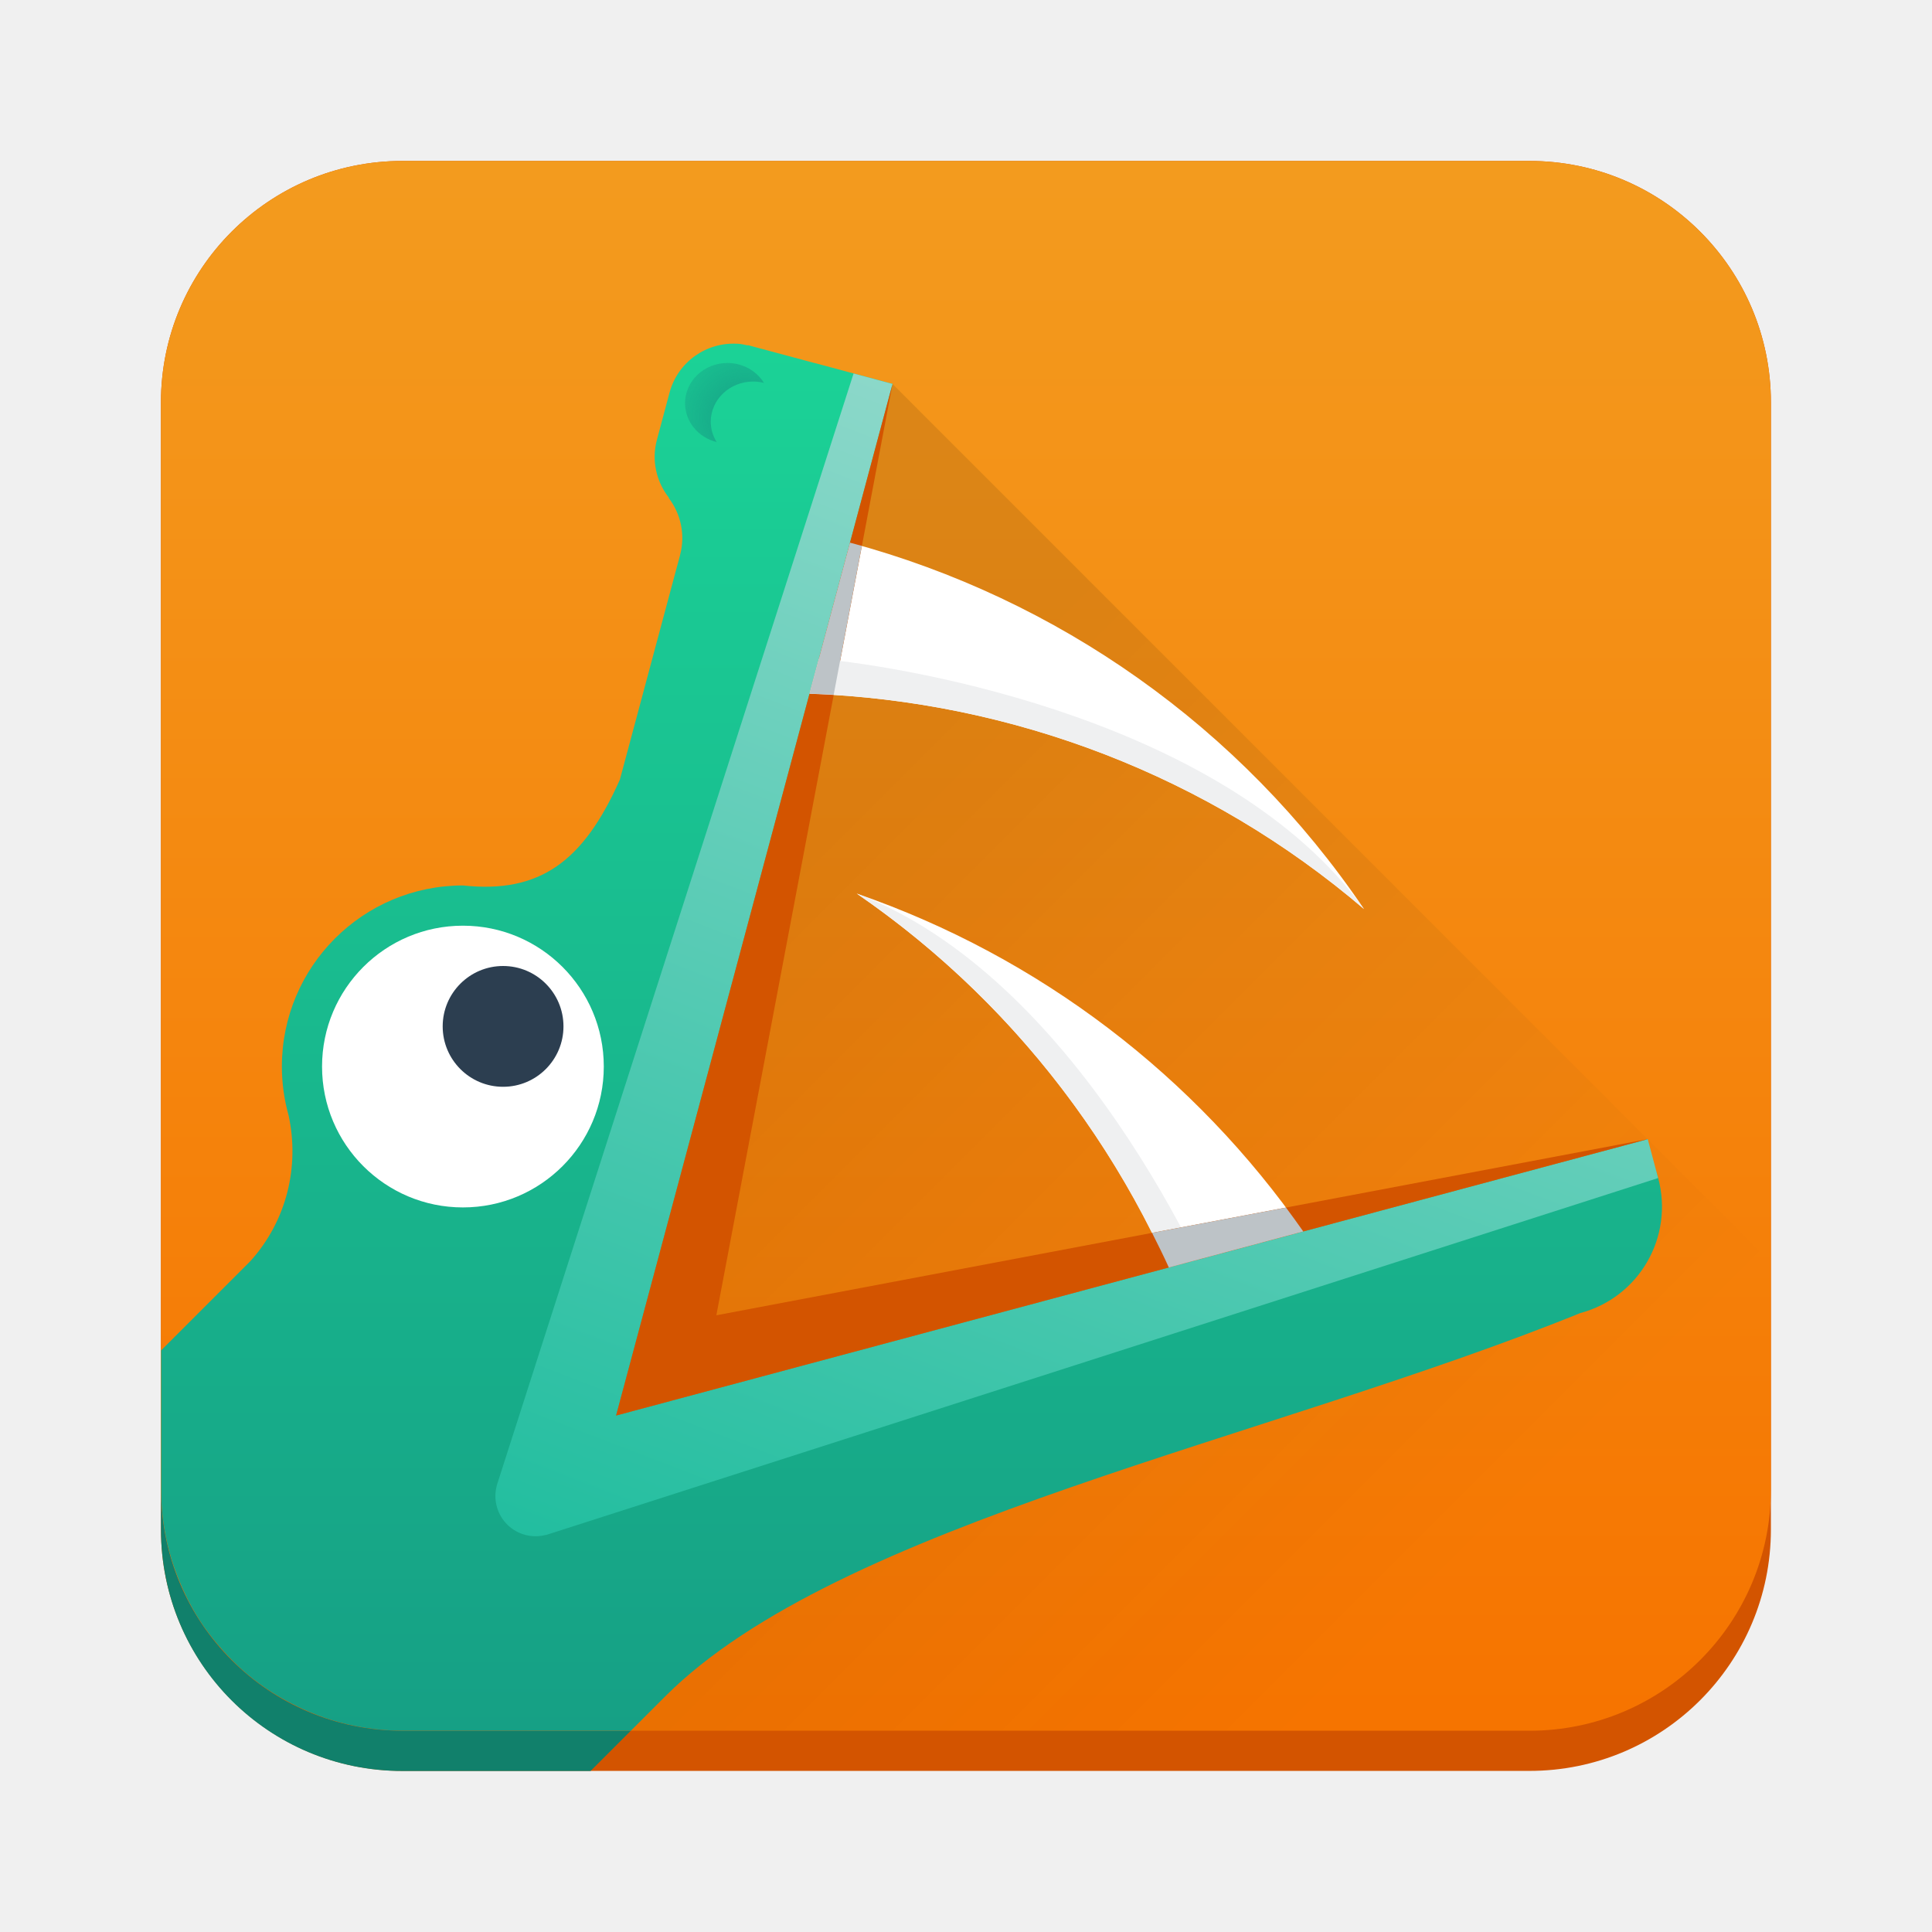
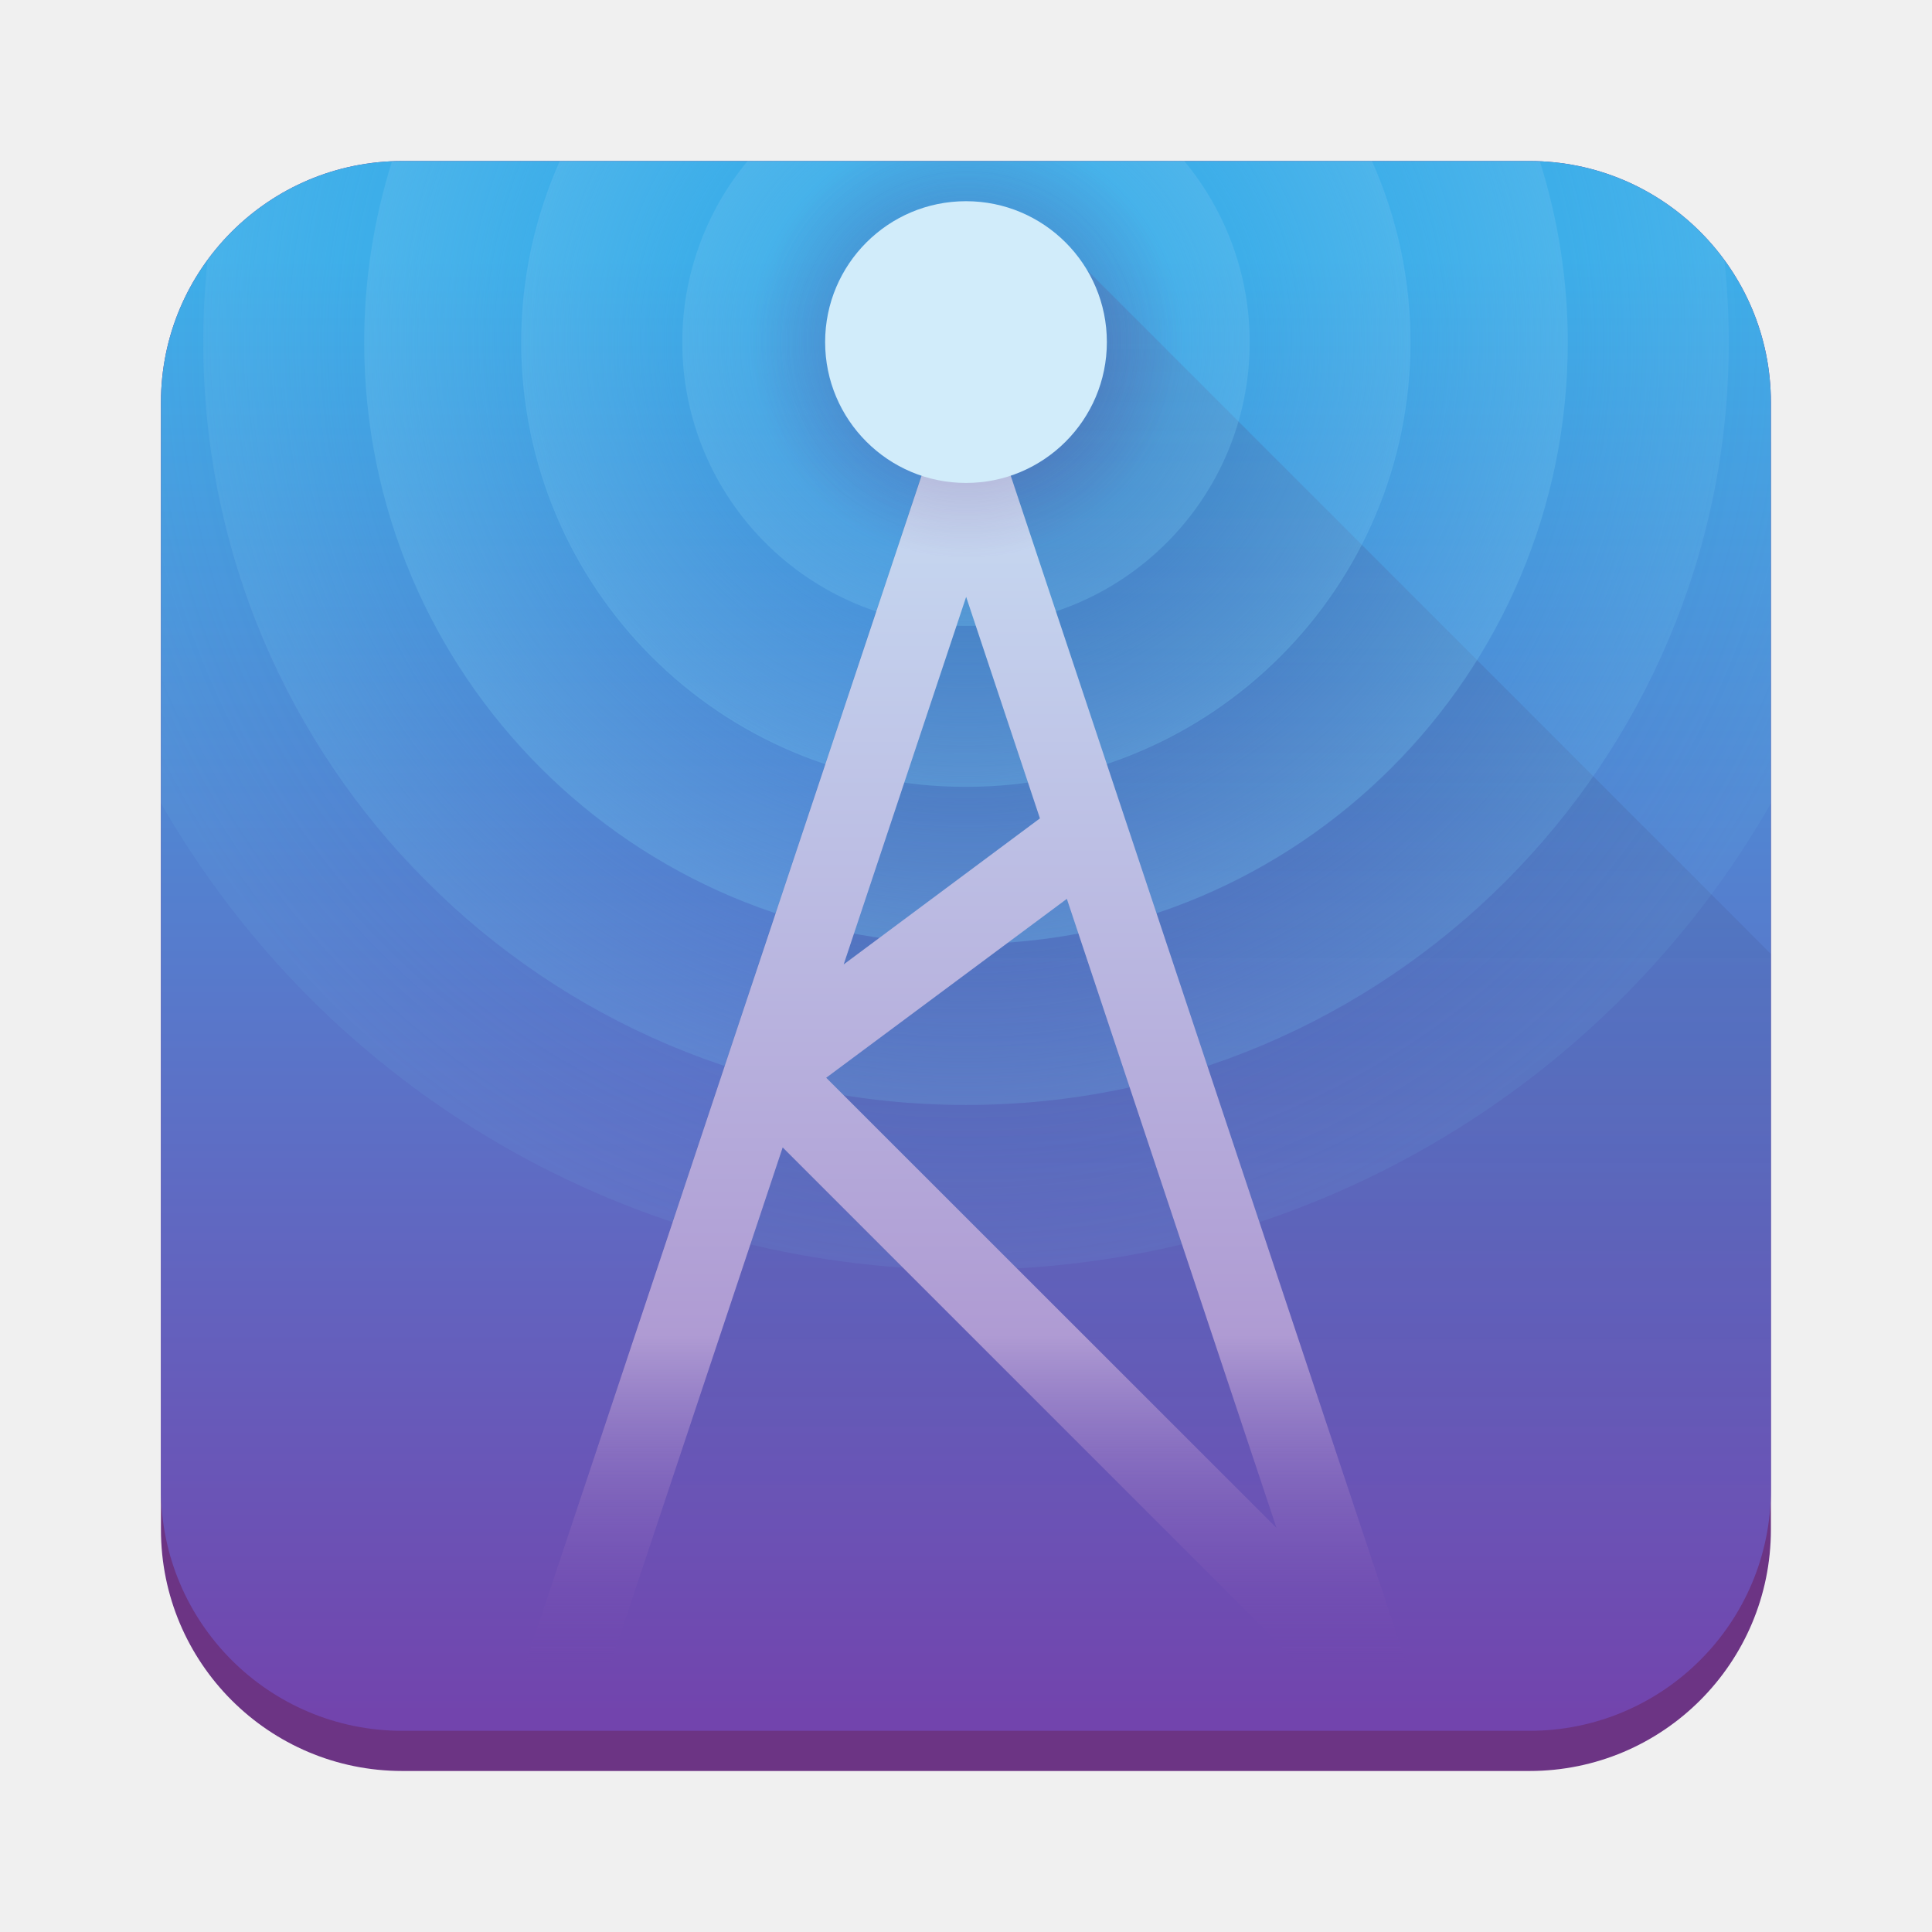
<svg xmlns="http://www.w3.org/2000/svg" width="48" height="48" version="1.1" viewBox="0 0 12.7 12.7">
  <defs>
-     <linearGradient id="linearGradient3038" x1="25" x2="25" y1="3" y2="42.605" gradientTransform="matrix(.2645822 0 0 .2645833 5.1009547e-5 3.6666667e-7)" gradientUnits="userSpaceOnUse">
-       <stop stop-color="#f39c1f" offset="0" />
-       <stop stop-color="#f67400" offset="1" />
+     <linearGradient id="linearGradient1691" x1="25" x2="25" y1="6.376" y2="42.605" gradientTransform="matrix(.26458 0 0 .26458 76.286 -.27858)" gradientUnits="userSpaceOnUse">
+       <stop stop-color="#3daee9" offset="0" />
+       <stop stop-color="#7244ad" offset="1" />
    </linearGradient>
-     <linearGradient id="linearGradient1006" x1="4.841" x2="9.417" y1="5.997" y2="10.573" gradientUnits="userSpaceOnUse">
-       <stop offset="0" />
-       <stop stop-color="#05221c" stop-opacity="0" offset="1" />
+     <linearGradient id="linearGradient1111" x1="319.3" x2="319.3" y1="-.149" y2="36.939" gradientUnits="userSpaceOnUse">
+       <stop stop-color="#6c3484" offset="0" />
+       <stop stop-opacity="0" offset="1" />
    </linearGradient>
-     <linearGradient id="linearGradient1078" x1="19.17" x2="19.17" y1="43" y2="1.831" gradientTransform="translate(.00269953)" gradientUnits="userSpaceOnUse">
-       <stop stop-color="#16a085" offset="0" />
-       <stop stop-color="#1cdc9a" offset="1" />
+     <radialGradient id="radialGradient1746" cx="82.636" cy=".861" r="5.292" gradientTransform="matrix(-1.1324 .005516 -.0056136 -1.1524 176.22 2.5072)" gradientUnits="userSpaceOnUse">
+       <stop stop-color="#72c4ef" stop-opacity="0" offset="0" />
+       <stop stop-color="#72c4ef" stop-opacity="0" offset=".826" />
+       <stop stop-color="#72c4ef" offset="1" />
+     </radialGradient>
+     <radialGradient id="radialGradient1738" cx="82.636" cy="6.972" r="5.014" gradientTransform="matrix(-1 2.7009e-6 -1.025e-6 -1 165.27 8.9422)" gradientUnits="userSpaceOnUse">
+       <stop stop-color="#72c4ef" stop-opacity="0" offset="0" />
+       <stop stop-color="#72c4ef" stop-opacity="0" offset=".798" />
+       <stop stop-color="#72c4ef" offset="1" />
+     </radialGradient>
+     <radialGradient id="radialGradient1730" cx="82.636" cy="1.228" r="3.956" gradientTransform="rotate(180 82.636 1.5989)" gradientUnits="userSpaceOnUse">
+       <stop stop-color="#72c4ef" stop-opacity="0" offset="0" />
+       <stop stop-color="#72c4ef" stop-opacity="0" offset=".716" />
+       <stop stop-color="#72c4ef" offset="1" />
+     </radialGradient>
+     <radialGradient id="radialGradient1722" cx="82.636" cy="1.605" r="2.923" gradientTransform="rotate(180 82.636 1.7879)" gradientUnits="userSpaceOnUse">
+       <stop stop-color="#72c4ef" stop-opacity="0" offset="0" />
+       <stop stop-color="#72c4ef" stop-opacity="0" offset=".649" />
+       <stop stop-color="#72c4ef" offset="1" />
+     </radialGradient>
+     <radialGradient id="radialGradient1714" cx="82.636" cy="1.896" r="1.865" gradientTransform="rotate(180 82.636 1.9332)" gradientUnits="userSpaceOnUse">
+       <stop stop-color="#72c4ef" stop-opacity="0" offset="0" />
+       <stop stop-color="#72c4ef" stop-opacity="0" offset=".438" />
+       <stop stop-color="#72c4ef" offset="1" />
+     </radialGradient>
+     <linearGradient id="linearGradient1695" x1="59.809" x2="59.809" y1="1.687" y2="10.934" gradientTransform="translate(23.091 -.27858)" gradientUnits="userSpaceOnUse">
+       <stop stop-color="#cdeaf9" offset="0" />
+       <stop stop-color="#af9bd3" offset=".767" />
+       <stop stop-color="#7244ad" stop-opacity="0" offset="1" />
    </linearGradient>
-     <linearGradient id="linearGradient1087" x1="19.17" x2="40.893" y1="43" y2="-13.595" gradientUnits="userSpaceOnUse">
-       <stop stop-color="#1abc9c" offset="0" />
-       <stop stop-color="#eff0f1" offset="1" />
-     </linearGradient>
-     <radialGradient id="radialGradient886" cx="19.473" cy="10.657" r=".981" gradientTransform="matrix(.7278512 0 0 .7285755 -9.276356 -5.019863)" gradientUnits="userSpaceOnUse">
-       <stop stop-color="#16a085" offset="0" />
-       <stop stop-color="#16a085" stop-opacity="0" offset="1" />
+     <radialGradient id="radialGradient1126" cx="82.76" cy="2.219" r="1.865" gradientTransform="matrix(-.76318 0 0 -.7635 145.8 3.6625)" gradientUnits="userSpaceOnUse">
+       <stop stop-color="#6c3484" stop-opacity=".476" offset="0" />
+       <stop stop-color="#6c3484" stop-opacity="0" offset="1" />
    </radialGradient>
  </defs>
-   <g stroke-width=".265">
-     <rect x="1.058" y="1.058" width="10.583" height="10.583" rx="1.587" ry="1.587" fill="#d35400" style="paint-order:stroke fill markers" />
-     <rect x="1.058" y="1.058" width="10.583" height="10.319" rx="1.587" ry="1.587" fill="url(#linearGradient3038)" style="paint-order:stroke fill markers" />
-     <g>
-       <path transform="scale(.2645833)" d="m4 37v1c0 3.324 2.676 6 6 6h4.672l1-1h-5.672c-3.324 0-6-2.676-6-6z" fill="#11806b" style="paint-order:fill markers stroke" />
-       <path d="m5.867 2.524-3.44 7.252-1.063 0.949c0.288 0.395 0.753 0.652 1.282 0.652h7.408c0.879 0 1.587-0.708 1.587-1.587v-1.491z" fill="url(#linearGradient1006)" opacity=".1" style="paint-order:fill markers stroke" />
-       <path transform="scale(.2645833)" d="m21.289 22.203c3.405 2.339 6.068 5.563 7.748 9.287l3.342-0.895c-2.681-3.847-6.536-6.818-11.09-8.393z" fill="#fff" style="paint-order:fill markers stroke" />
-       <path transform="scale(.2645833)" d="m21.117 13.482-1.006 3.752c5.058 0.185 9.917 2.051 13.777 5.35-3.06-4.524-7.621-7.715-12.771-9.102z" fill="#fff" style="paint-order:fill markers stroke" />
-       <path d="m8.15 8.91-0.207 0.119c-0.394-1.28-1.203-2.394-2.311-3.155 1.422 0.544 2.301 2.448 2.517 3.035z" fill="#eff0f1" style="paint-order:fill markers stroke" />
-       <path transform="scale(.2645833)" d="m18.322 8.541c-0.767-0.047-1.483 0.447-1.689 1.219l-0.312 1.166c-0.14 0.521-0.01 1.046 0.297 1.439l-0.006 0.004c0.297 0.39 0.42 0.904 0.285 1.416-5.06e-4 0.002 5.14e-4 0.004 0 0.006l-0.062 0.23-0.018 0.064-1.123 4.191-0.033 0.123-0.26 0.969c-0.901 2.03-1.985 2.839-3.898 2.631-2.485 0-4.5 2.015-4.5 4.5 1.093e-4 0.411 0.057 0.821 0.168 1.217 0.271 1.255-0.037 2.602-0.951 3.617l-2.217 2.217v3.449c0 0.405 0.042 0.8 0.117 1.182 0.049 0.249 0.116 0.49 0.195 0.727 0.019 0.058 0.041 0.115 0.062 0.172 0.072 0.194 0.154 0.384 0.244 0.568 0.017 0.036 0.033 0.072 0.051 0.107 0.117 0.226 0.245 0.444 0.389 0.652 0.004 0.005 0.008 0.01 0.012 0.016 0.134 0.192 0.281 0.374 0.436 0.549 0.036 0.041 0.072 0.081 0.109 0.121 0.154 0.165 0.316 0.324 0.488 0.471 0.013 0.011 0.026 0.022 0.039 0.033 0.193 0.162 0.397 0.31 0.609 0.447 0.026 0.017 0.053 0.032 0.08 0.049 0.184 0.115 0.375 0.218 0.572 0.312 0.043 0.021 0.085 0.043 0.129 0.062 0.23 0.103 0.467 0.195 0.711 0.27 0.555 0.169 1.144 0.262 1.756 0.262h5.672l0.855-0.855c4.289-4.289 14.981-6.378 22.73-9.52 1.467-0.393 2.331-1.891 1.938-3.357-0.086-0.321-0.196-0.507-0.334-0.605l0.076-0.359-2.643 0.709h-0.006l-22.984 6.158 0.336-1.252 1.018-3.797 3.389-12.643 1.609-6.008 0.518-1.932-1.932-0.518c-0.007-0.002-0.013-0.002-0.02-0.004l-1.572-0.422-0.072-0.02-2e-3 0.008c-0.085-0.019-0.171-0.038-0.256-0.043z" fill="url(#linearGradient1078)" style="paint-order:fill markers stroke" />
+   <g transform="translate(-76.286 .27858)">
+     <rect x="77.344" y=".78" width="10.583" height="10.583" rx="1.587" ry="1.587" fill="#6c3484" style="paint-order:stroke fill markers" />
+     <rect x="77.344" y=".78" width="10.583" height="10.319" rx="1.587" ry="1.587" fill="url(#linearGradient1691)" stroke-width=".265" style="paint-order:stroke fill markers" />
+     <path transform="scale(.26458)" d="m314.13 4.451-2.915 6.317-9.845 29.521 1.658 1.658h23.293c3.078-0.474 5.656-2.409 5.969-5.385 1.9e-4 -0.002-1.9e-4 -0.004 0-0.006 0.021-0.199 0.031-0.402 0.031-0.609v-13.305z" fill="url(#linearGradient1111)" opacity=".2" />
+     <g stroke-linecap="square" stroke-linejoin="round">
+       <path d="m78.931 0.78c-0.879 0-1.587 0.708-1.587 1.587v2.634a6.098 6.098 0 0 0 5.292 3.067 6.098 6.098 0 0 0 5.292-3.067v-2.634c0-0.879-0.708-1.587-1.587-1.587z" fill="url(#radialGradient1746)" opacity=".1" stroke-width="4.066" />
+       <path d="m78.931 0.78c-0.528 0-0.992 0.256-1.28 0.65a5.014 5.014 0 0 0-0.029 0.541 5.014 5.014 0 0 0 5.014 5.014 5.014 5.014 0 0 0 5.014-5.014 5.014 5.014 0 0 0-0.029-0.541c-0.288-0.394-0.753-0.65-1.28-0.65z" fill="url(#radialGradient1738)" opacity=".2" stroke-width="3.343" />
+       <path d="m78.931 0.78c-0.023 0-0.046 0.003-0.069 0.004a3.956 3.956 0 0 0-0.182 1.187 3.956 3.956 0 0 0 3.956 3.956 3.956 3.956 0 0 0 3.956-3.956 3.956 3.956 0 0 0-0.183-1.187c-0.023-9.764e-4 -0.046-0.004-0.069-0.004z" fill="url(#radialGradient1730)" opacity=".306" stroke-width="2.637" />
+       <path d="m79.966 0.78a2.923 2.923 0 0 0-0.254 1.191 2.923 2.923 0 0 0 2.923 2.923 2.923 2.923 0 0 0 2.923-2.923 2.923 2.923 0 0 0-0.254-1.191z" fill="url(#radialGradient1722)" opacity=".306" stroke-width="1.949" />
+       <path d="m81.2 0.78a1.865 1.865 0 0 0-0.429 1.191 1.865 1.865 0 0 0 1.865 1.865 1.865 1.865 0 0 0 1.865-1.865 1.865 1.865 0 0 0-0.43-1.191z" fill="url(#radialGradient1714)" opacity=".306" stroke-width="1.243" />
    </g>
-     <g>
-       <circle cx="3.043" cy="7.011" r=".926" fill="#fff" style="paint-order:fill markers stroke" />
-       <ellipse cx="3.307" cy="6.747" rx=".397" ry=".397" fill="#2c3e50" style="paint-order:fill markers stroke" />
-     </g>
-     <g>
-       <path transform="scale(.2645833)" d="m21.207 9.279-8.867 27.633h2e-3c-0.087 0.325-0.004 0.673 0.221 0.924 0.251 0.28 0.639 0.395 1.002 0.297v0.004l27.631-8.869-0.258-0.965-25.633 6.867 6.869-25.631z" fill="url(#linearGradient1087)" style="paint-order:fill markers stroke" />
-       <path d="m4.049 9.305 4.588-4.588" fill="#fff" opacity=".878" style="paint-order:fill markers stroke" />
-       <path d="m5.867 2.524-1.158 6.122 6.123-1.158-6.782 1.817z" fill="#d35400" style="paint-order:fill markers stroke" />
-       <path transform="scale(.2645833)" d="m31.949 30.002-3.326 0.629c0.143 0.284 0.285 0.569 0.416 0.859l3.34-0.895c-0.14-0.201-0.284-0.398-0.43-0.594z" fill="#bdc3c7" style="paint-order:fill markers stroke" />
-       <path transform="scale(.2645833)" d="m20.345 16.363-0.234 0.872c5.058 0.185 9.917 2.051 13.777 5.35-3.378-4.657-11.188-6.004-13.544-6.221z" fill="#eff0f1" style="paint-order:fill markers stroke" />
-       <path transform="scale(.2645833)" d="m21.117 13.482-1.006 3.752c0.201 0.007 0.402 0.013 0.602 0.025l0.699-3.697c-0.098-0.028-0.197-0.054-0.295-0.08z" fill="#bdc3c7" style="paint-order:fill markers stroke" />
-       <path d="m4.782 2.386a0.279 0.265 0 0 0-0.279 0.265 0.279 0.265 0 0 0 0.208 0.255 0.279 0.265 0 0 1-0.039-0.133 0.279 0.265 0 0 1 0.279-0.265 0.279 0.265 0 0 1 0.071 0.009 0.279 0.265 0 0 0-0.24-0.131z" fill="url(#radialGradient886)" style="paint-order:fill markers stroke" />
-     </g>
+     <path d="m82.637 1.969-2.898 8.691h0.56l1.132-3.396 3.396 3.396h0.706l-0.02-0.059-0.223-0.669zm0 1.676 0.485 1.456-1.29 0.96zm0.662 1.985 1.378 4.135-2.96-2.959z" color="#000000" color-rendering="auto" dominant-baseline="auto" fill="url(#linearGradient1695)" image-rendering="auto" shape-rendering="auto" solid-color="#000000" stop-color="#000000" style="font-feature-settings:normal;font-variant-alternates:normal;font-variant-caps:normal;font-variant-east-asian:normal;font-variant-ligatures:normal;font-variant-numeric:normal;font-variant-position:normal;font-variation-settings:normal;inline-size:0;isolation:auto;mix-blend-mode:normal;shape-margin:0;shape-padding:0;text-decoration-color:#000000;text-decoration-line:none;text-decoration-style:solid;text-indent:0;text-orientation:mixed;text-transform:none;white-space:normal" />
+     <path d="m81.2 0.78a1.865 1.865 0 0 0-0.429 1.191 1.865 1.865 0 0 0 1.865 1.865 1.865 1.865 0 0 0 1.865-1.865 1.865 1.865 0 0 0-0.43-1.191z" fill="url(#radialGradient1126)" stroke-linecap="square" stroke-linejoin="round" stroke-width="1.243" />
+     <circle cx="82.636" cy="1.97" r=".926" fill="#d1ecfa" stroke-linecap="square" stroke-linejoin="round" stroke-width=".617" />
  </g>
</svg>
